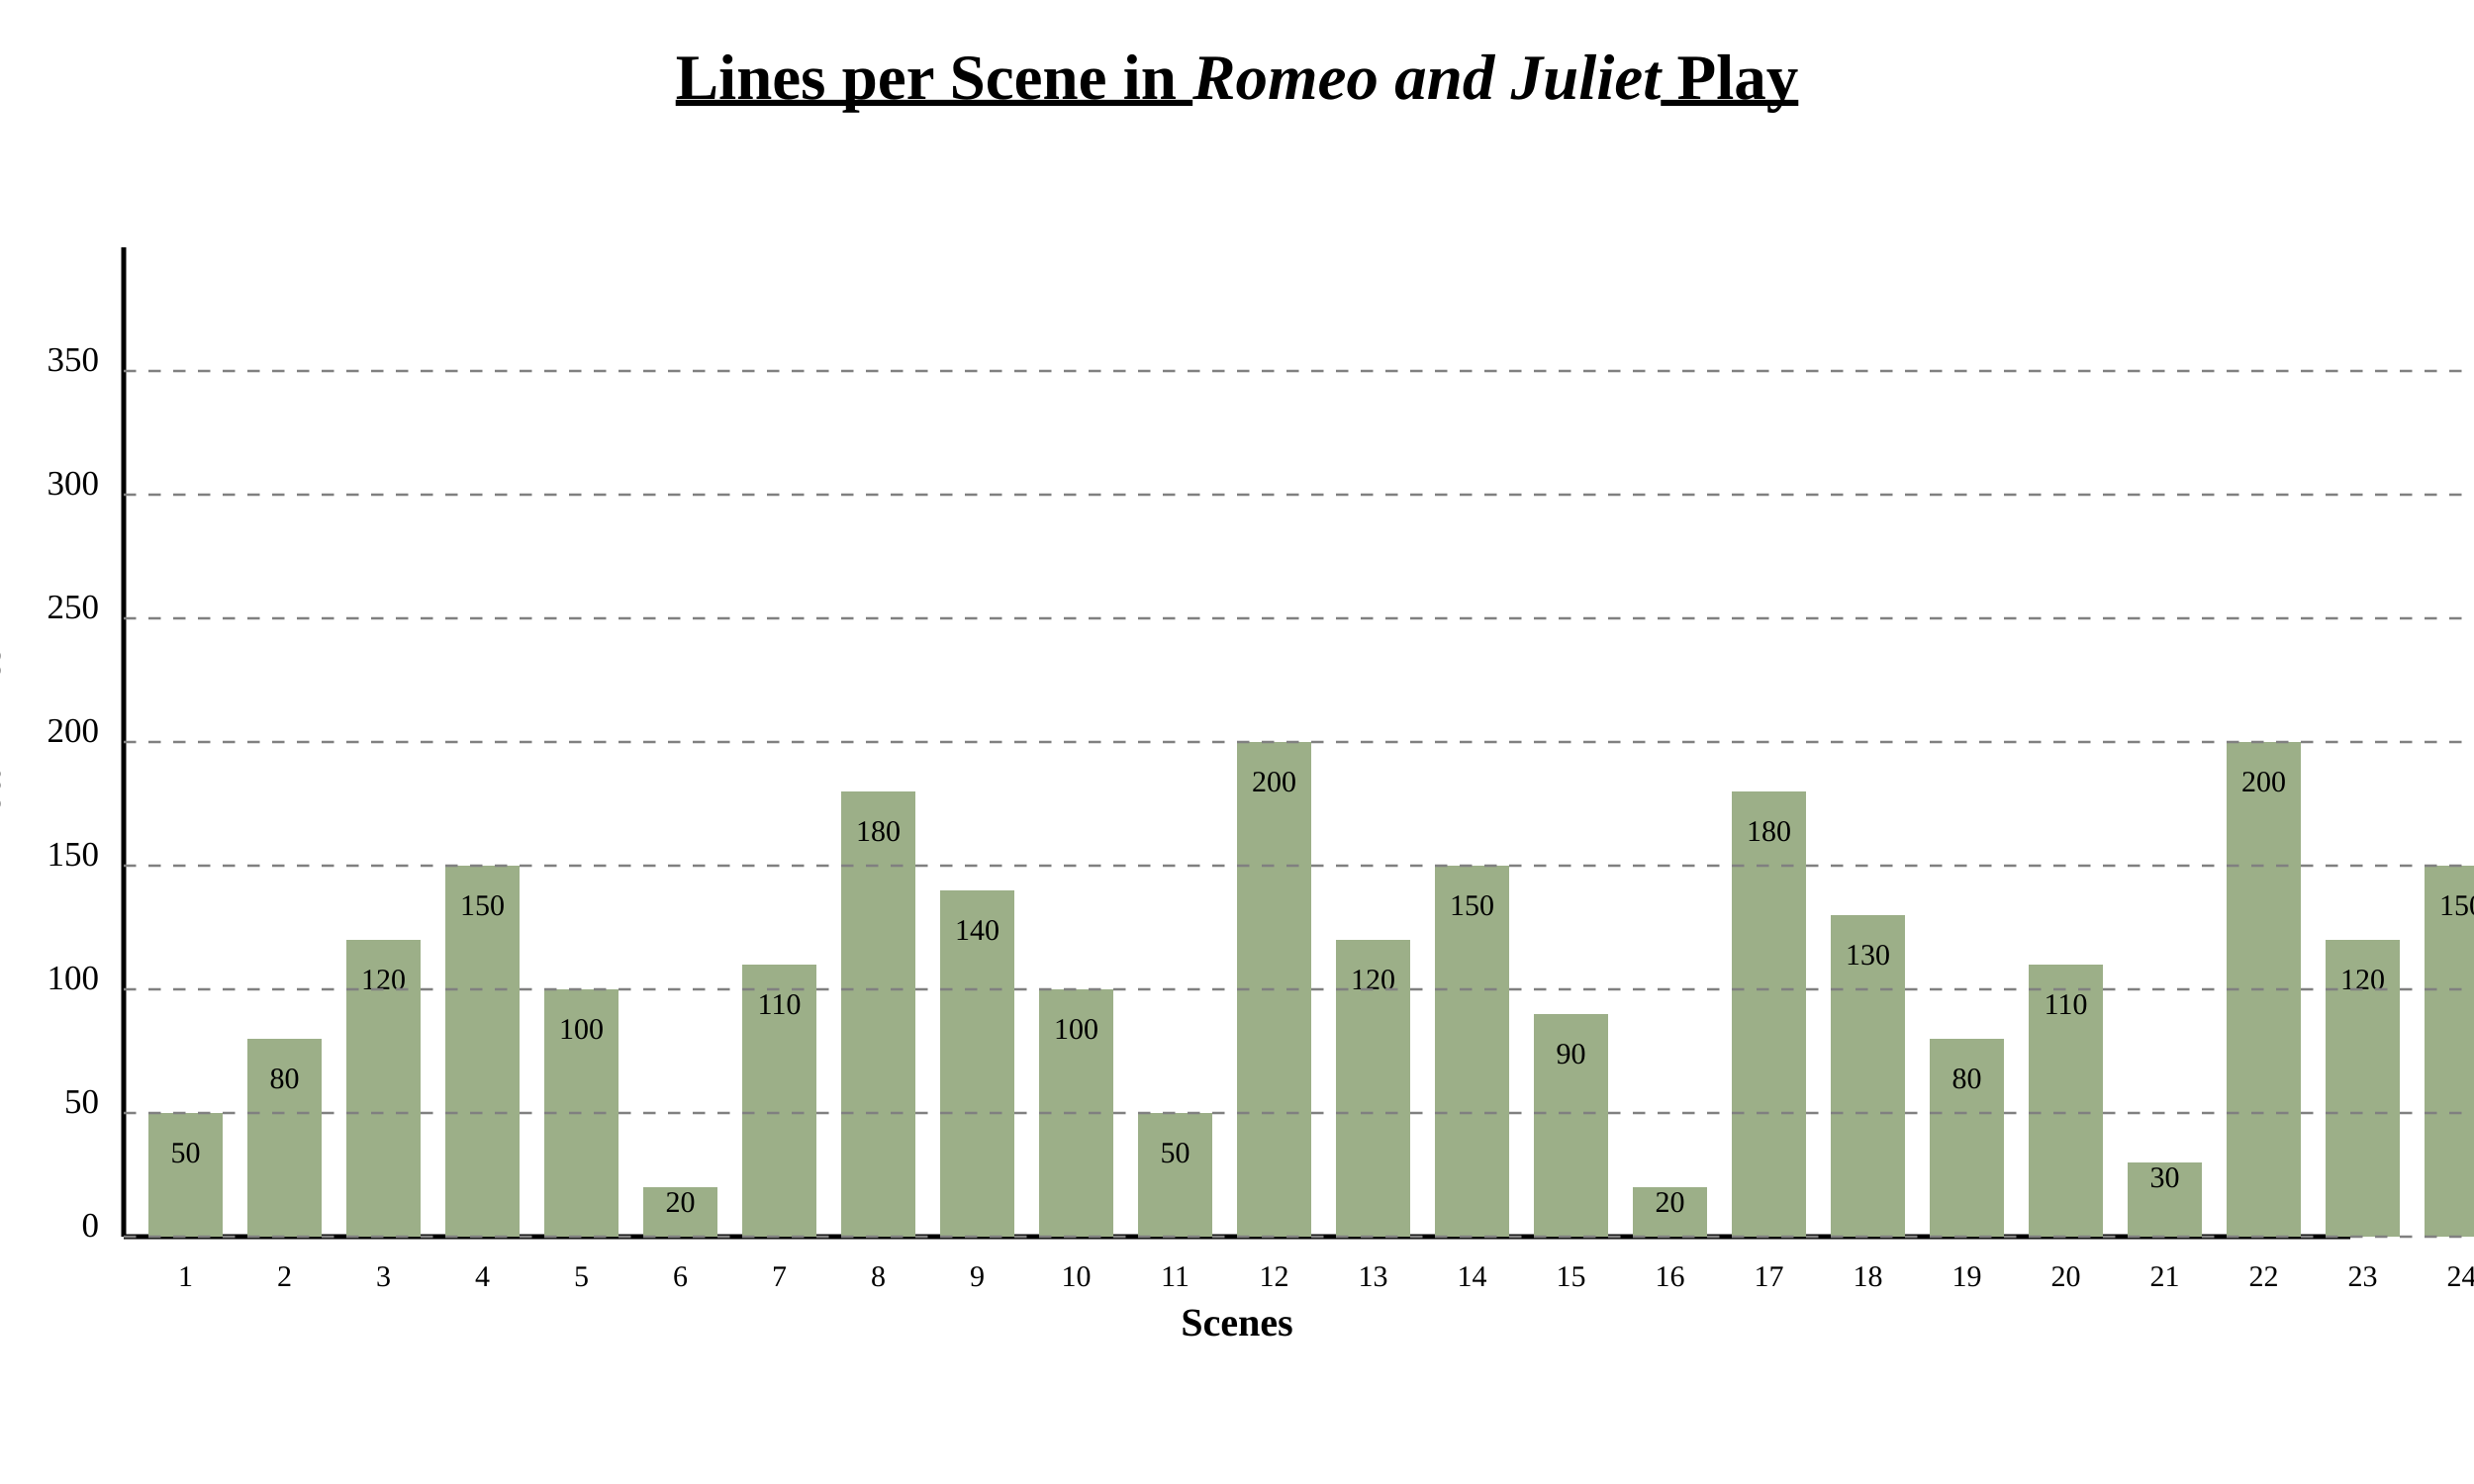
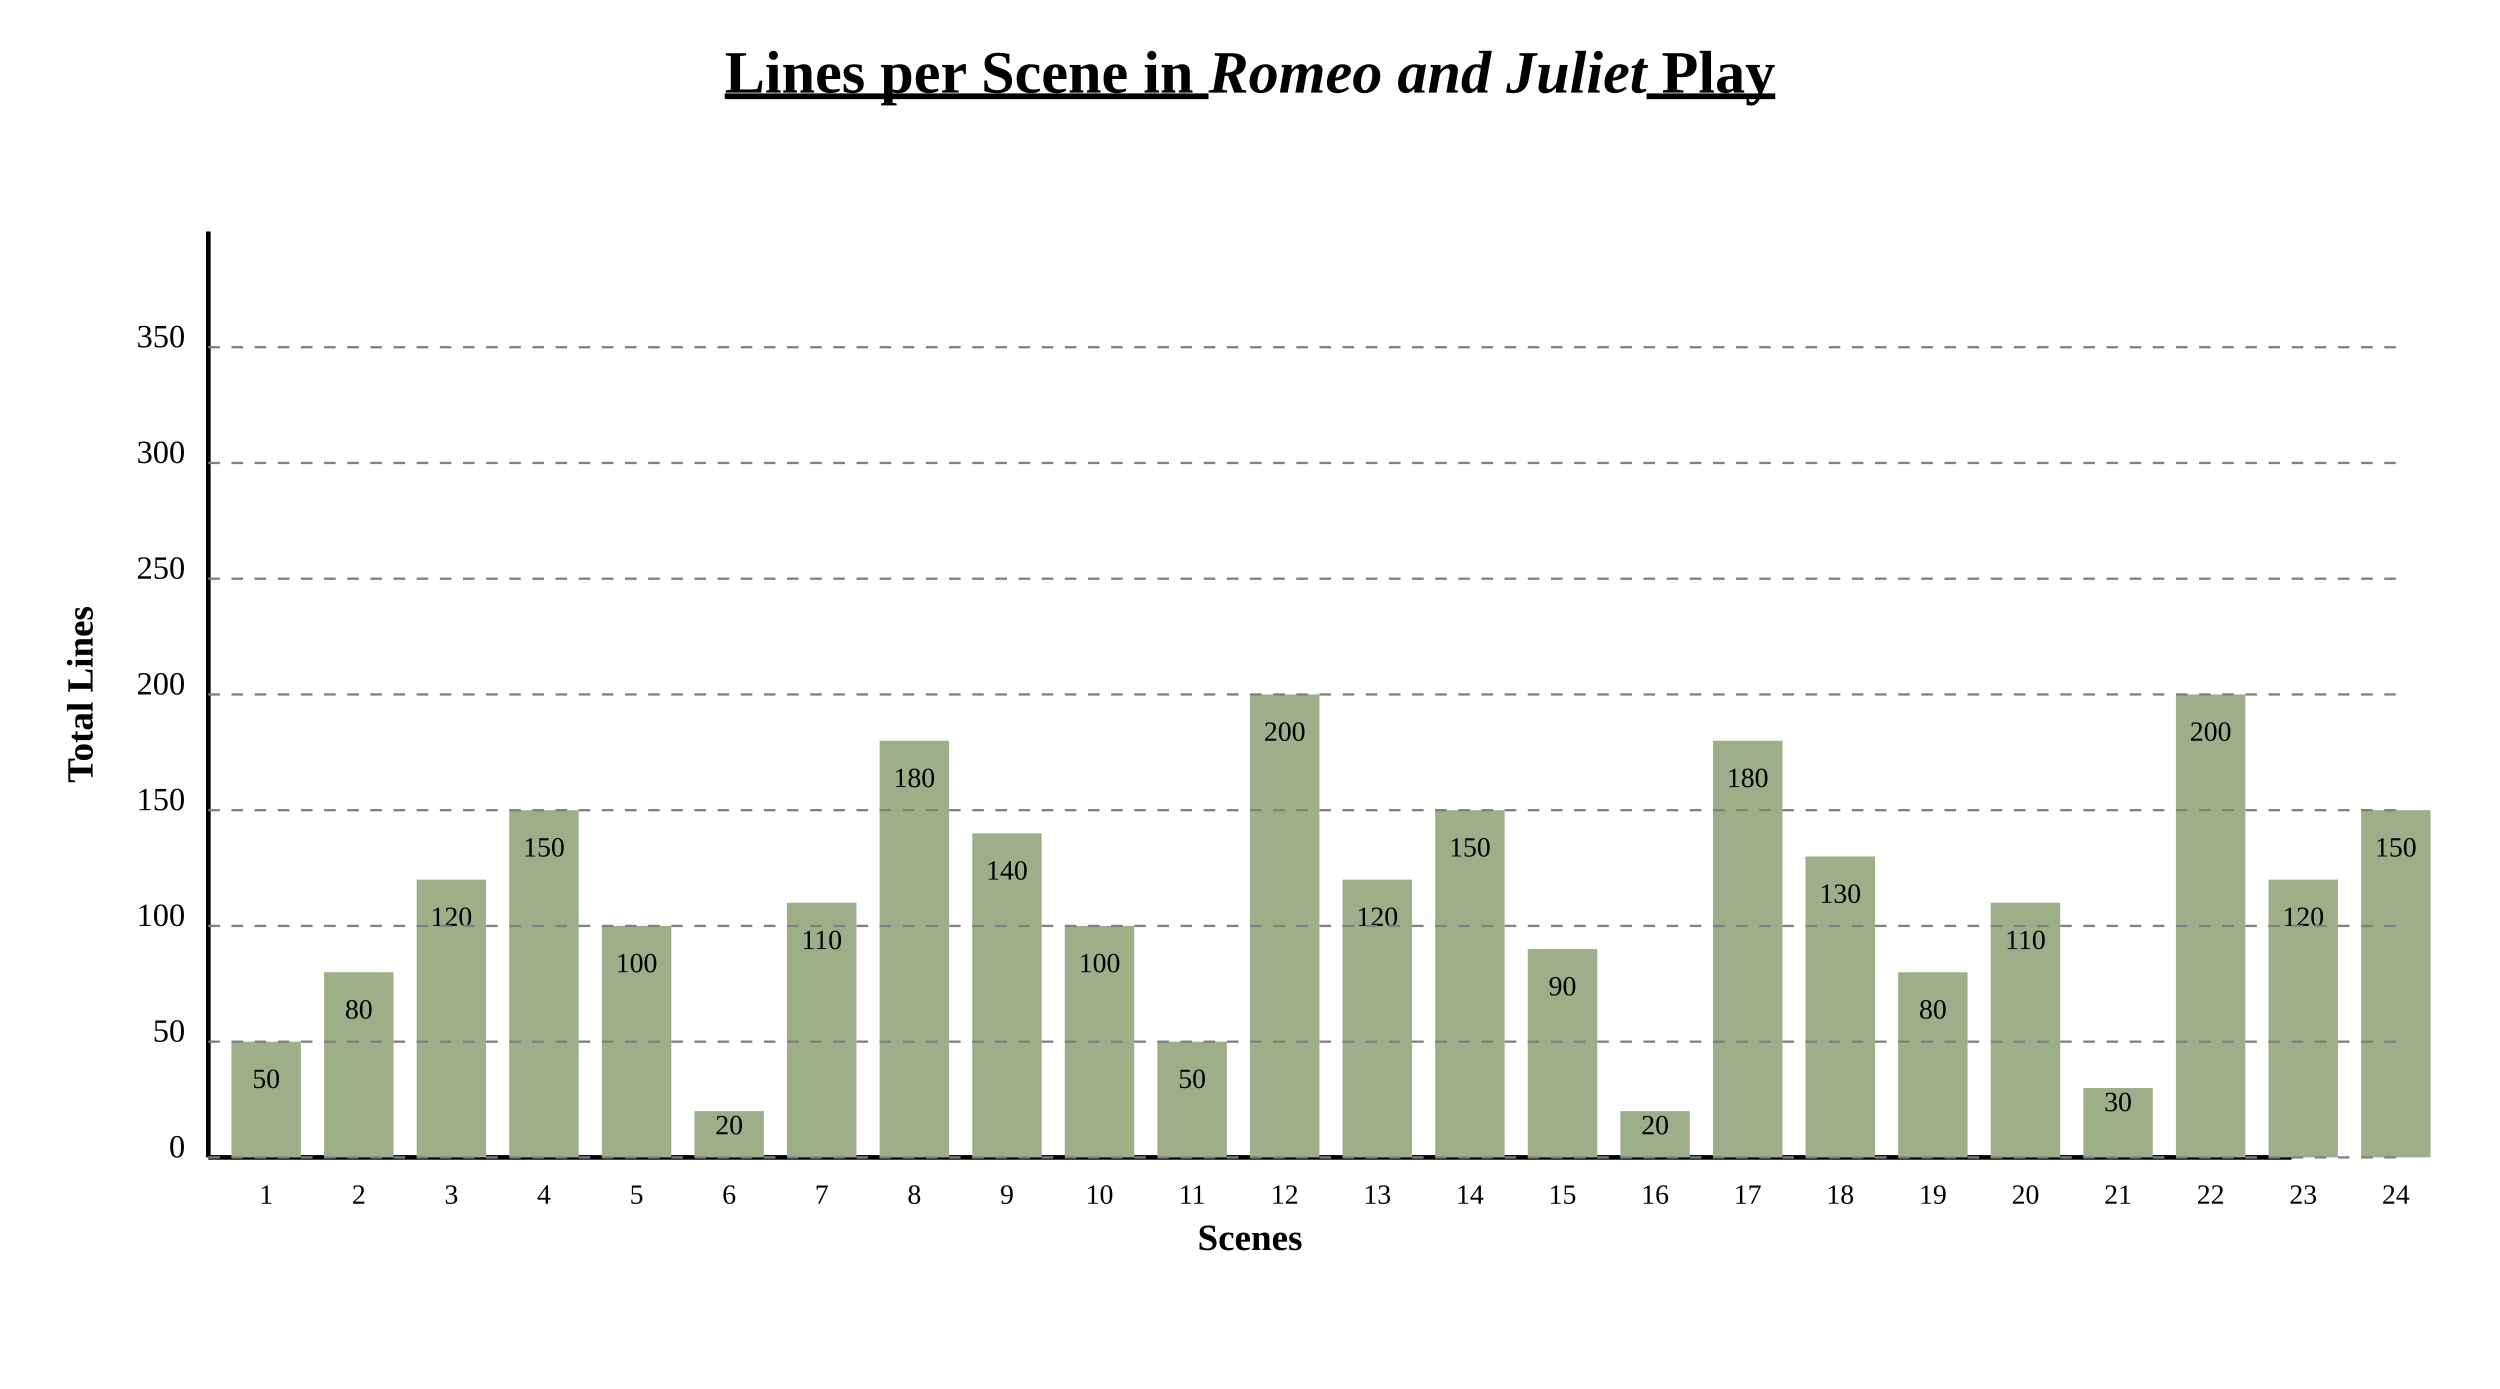
- <svg xmlns="http://www.w3.org/2000/svg" width="1000" height="600" viewBox="0 0 1000 600">
+ <svg xmlns="http://www.w3.org/2000/svg" width="900" height="500" viewBox="0 0 1000 600">
  <text x="500" y="40" font-size="26" text-anchor="middle" font-family="Times New Roman" font-weight="bold" text-decoration="underline">
        Lines per Scene in <tspan font-style="italic">Romeo and Juliet</tspan> Play
    </text>
  <g transform="translate(50, 100)" font-family="Times New Roman">
    <line x1="0" y1="400" x2="900" y2="400" stroke="black" stroke-width="2" />
    <line x1="0" y1="400" x2="0" y2="0" stroke="black" stroke-width="2" />
    <text x="-50" y="200" font-size="16" text-anchor="middle" font-weight="bold" transform="rotate(-90,-50,200)">
            Total Lines
        </text>
    <text x="450" y="440" font-size="16" text-anchor="middle" font-weight="bold">
            Scenes
        </text>
    <g font-size="12" text-anchor="middle">
      <rect x="10" y="350" width="30" height="50" fill="#9CAF88" />
      <text x="25" y="370" fill="black">50</text>
      <text x="25" y="420">1</text>
      <rect x="50" y="320" width="30" height="80" fill="#9CAF88" />
      <text x="65" y="340" fill="black">80</text>
      <text x="65" y="420">2</text>
      <rect x="90" y="280" width="30" height="120" fill="#9CAF88" />
      <text x="105" y="300" fill="black">120</text>
      <text x="105" y="420">3</text>
      <rect x="130" y="250" width="30" height="150" fill="#9CAF88" />
      <text x="145" y="270" fill="black">150</text>
      <text x="145" y="420">4</text>
      <rect x="170" y="300" width="30" height="100" fill="#9CAF88" />
      <text x="185" y="320" fill="black">100</text>
      <text x="185" y="420">5</text>
      <rect x="210" y="380" width="30" height="20" fill="#9CAF88" />
      <text x="225" y="390" fill="black">20</text>
      <text x="225" y="420">6</text>
      <rect x="250" y="290" width="30" height="110" fill="#9CAF88" />
      <text x="265" y="310" fill="black">110</text>
      <text x="265" y="420">7</text>
      <rect x="290" y="220" width="30" height="180" fill="#9CAF88" />
      <text x="305" y="240" fill="black">180</text>
      <text x="305" y="420">8</text>
      <rect x="330" y="260" width="30" height="140" fill="#9CAF88" />
      <text x="345" y="280" fill="black">140</text>
      <text x="345" y="420">9</text>
      <rect x="370" y="300" width="30" height="100" fill="#9CAF88" />
      <text x="385" y="320" fill="black">100</text>
      <text x="385" y="420">10</text>
      <rect x="410" y="350" width="30" height="50" fill="#9CAF88" />
      <text x="425" y="370" fill="black">50</text>
      <text x="425" y="420">11</text>
      <rect x="450" y="200" width="30" height="200" fill="#9CAF88" />
      <text x="465" y="220" fill="black">200</text>
      <text x="465" y="420">12</text>
      <rect x="490" y="280" width="30" height="120" fill="#9CAF88" />
      <text x="505" y="300" fill="black">120</text>
      <text x="505" y="420">13</text>
      <rect x="530" y="250" width="30" height="150" fill="#9CAF88" />
      <text x="545" y="270" fill="black">150</text>
      <text x="545" y="420">14</text>
      <rect x="570" y="310" width="30" height="90" fill="#9CAF88" />
      <text x="585" y="330" fill="black">90</text>
      <text x="585" y="420">15</text>
      <rect x="610" y="380" width="30" height="20" fill="#9CAF88" />
      <text x="625" y="390" fill="black">20</text>
      <text x="625" y="420">16</text>
      <rect x="650" y="220" width="30" height="180" fill="#9CAF88" />
      <text x="665" y="240" fill="black">180</text>
      <text x="665" y="420">17</text>
      <rect x="690" y="270" width="30" height="130" fill="#9CAF88" />
      <text x="705" y="290" fill="black">130</text>
      <text x="705" y="420">18</text>
      <rect x="730" y="320" width="30" height="80" fill="#9CAF88" />
      <text x="745" y="340" fill="black">80</text>
      <text x="745" y="420">19</text>
      <rect x="770" y="290" width="30" height="110" fill="#9CAF88" />
      <text x="785" y="310" fill="black">110</text>
      <text x="785" y="420">20</text>
      <rect x="810" y="370" width="30" height="30" fill="#9CAF88" />
      <text x="825" y="380" fill="black">30</text>
      <text x="825" y="420">21</text>
      <rect x="850" y="200" width="30" height="200" fill="#9CAF88" />
      <text x="865" y="220" fill="black">200</text>
      <text x="865" y="420">22</text>
      <rect x="890" y="280" width="30" height="120" fill="#9CAF88" />
      <text x="905" y="300" fill="black">120</text>
      <text x="905" y="420">23</text>
      <rect x="930" y="250" width="30" height="150" fill="#9CAF88" />
      <text x="945" y="270" fill="black">150</text>
      <text x="945" y="420">24</text>
    </g>
    <line x1="0" y1="50" x2="950" y2="50" stroke="gray" stroke-dasharray="5,5" />
    <line x1="0" y1="100" x2="950" y2="100" stroke="gray" stroke-dasharray="5,5" />
    <line x1="0" y1="150" x2="950" y2="150" stroke="gray" stroke-dasharray="5,5" />
    <line x1="0" y1="200" x2="950" y2="200" stroke="gray" stroke-dasharray="5,5" />
    <line x1="0" y1="250" x2="950" y2="250" stroke="gray" stroke-dasharray="5,5" />
    <line x1="0" y1="300" x2="950" y2="300" stroke="gray" stroke-dasharray="5,5" />
    <line x1="0" y1="350" x2="950" y2="350" stroke="gray" stroke-dasharray="5,5" />
    <line x1="0" y1="400" x2="950" y2="400" stroke="gray" stroke-dasharray="5,5" />
    <text x="-10" y="400" font-size="14" text-anchor="end">0</text>
    <text x="-10" y="350" font-size="14" text-anchor="end">50</text>
    <text x="-10" y="300" font-size="14" text-anchor="end">100</text>
    <text x="-10" y="250" font-size="14" text-anchor="end">150</text>
    <text x="-10" y="200" font-size="14" text-anchor="end">200</text>
    <text x="-10" y="150" font-size="14" text-anchor="end">250</text>
    <text x="-10" y="100" font-size="14" text-anchor="end">300</text>
    <text x="-10" y="50" font-size="14" text-anchor="end">350</text>
  </g>
</svg>
